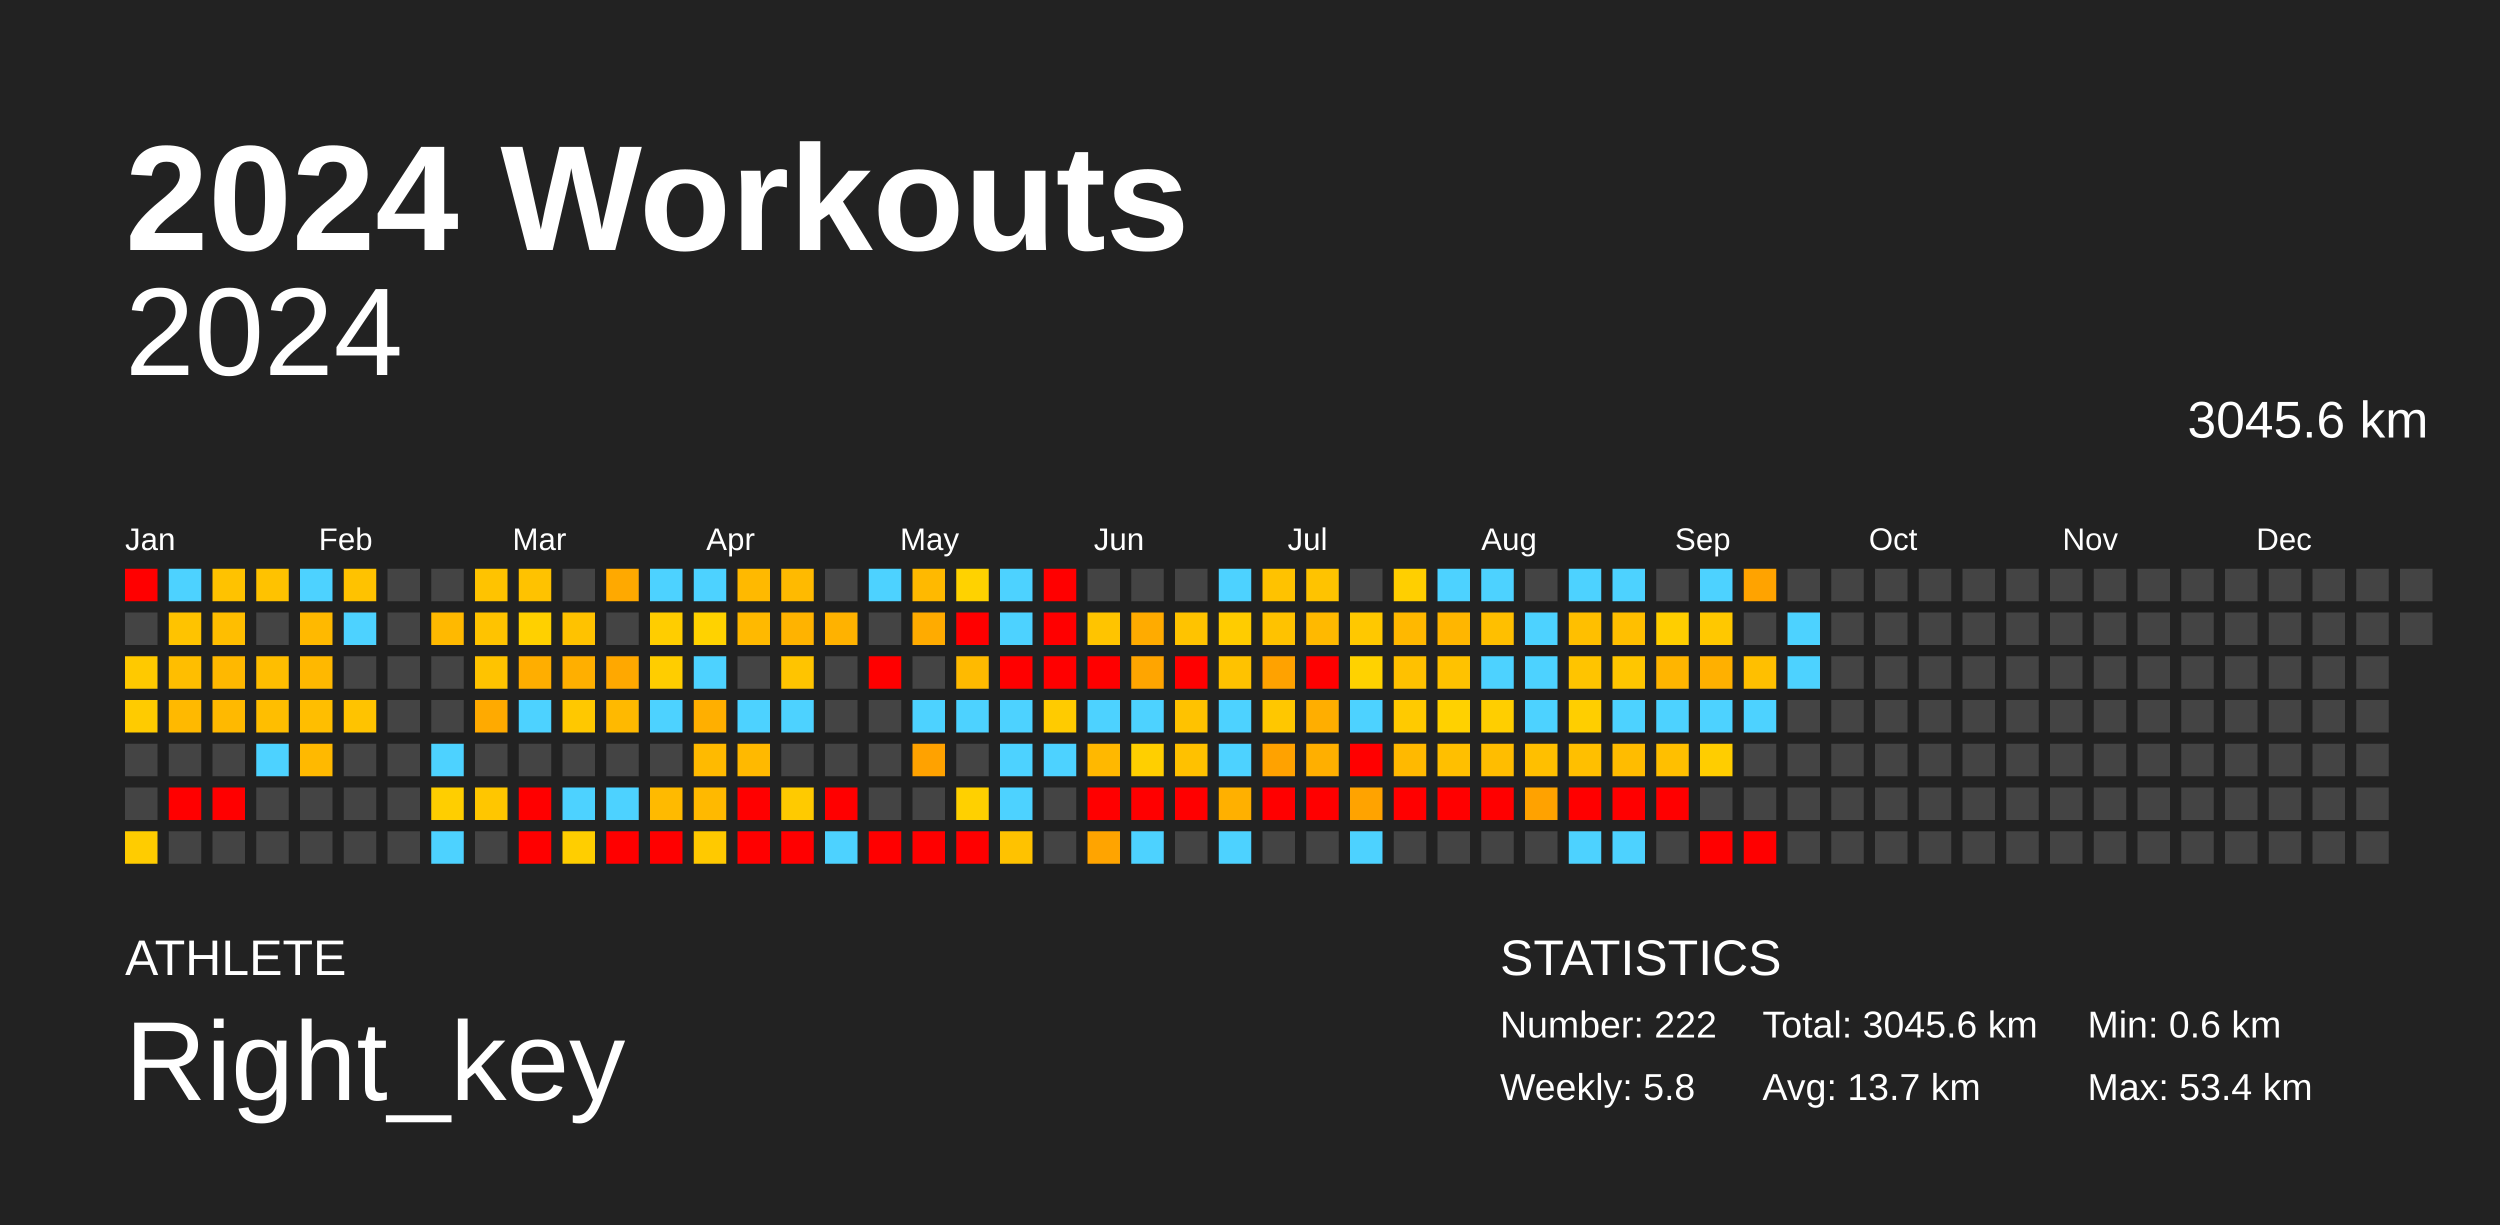
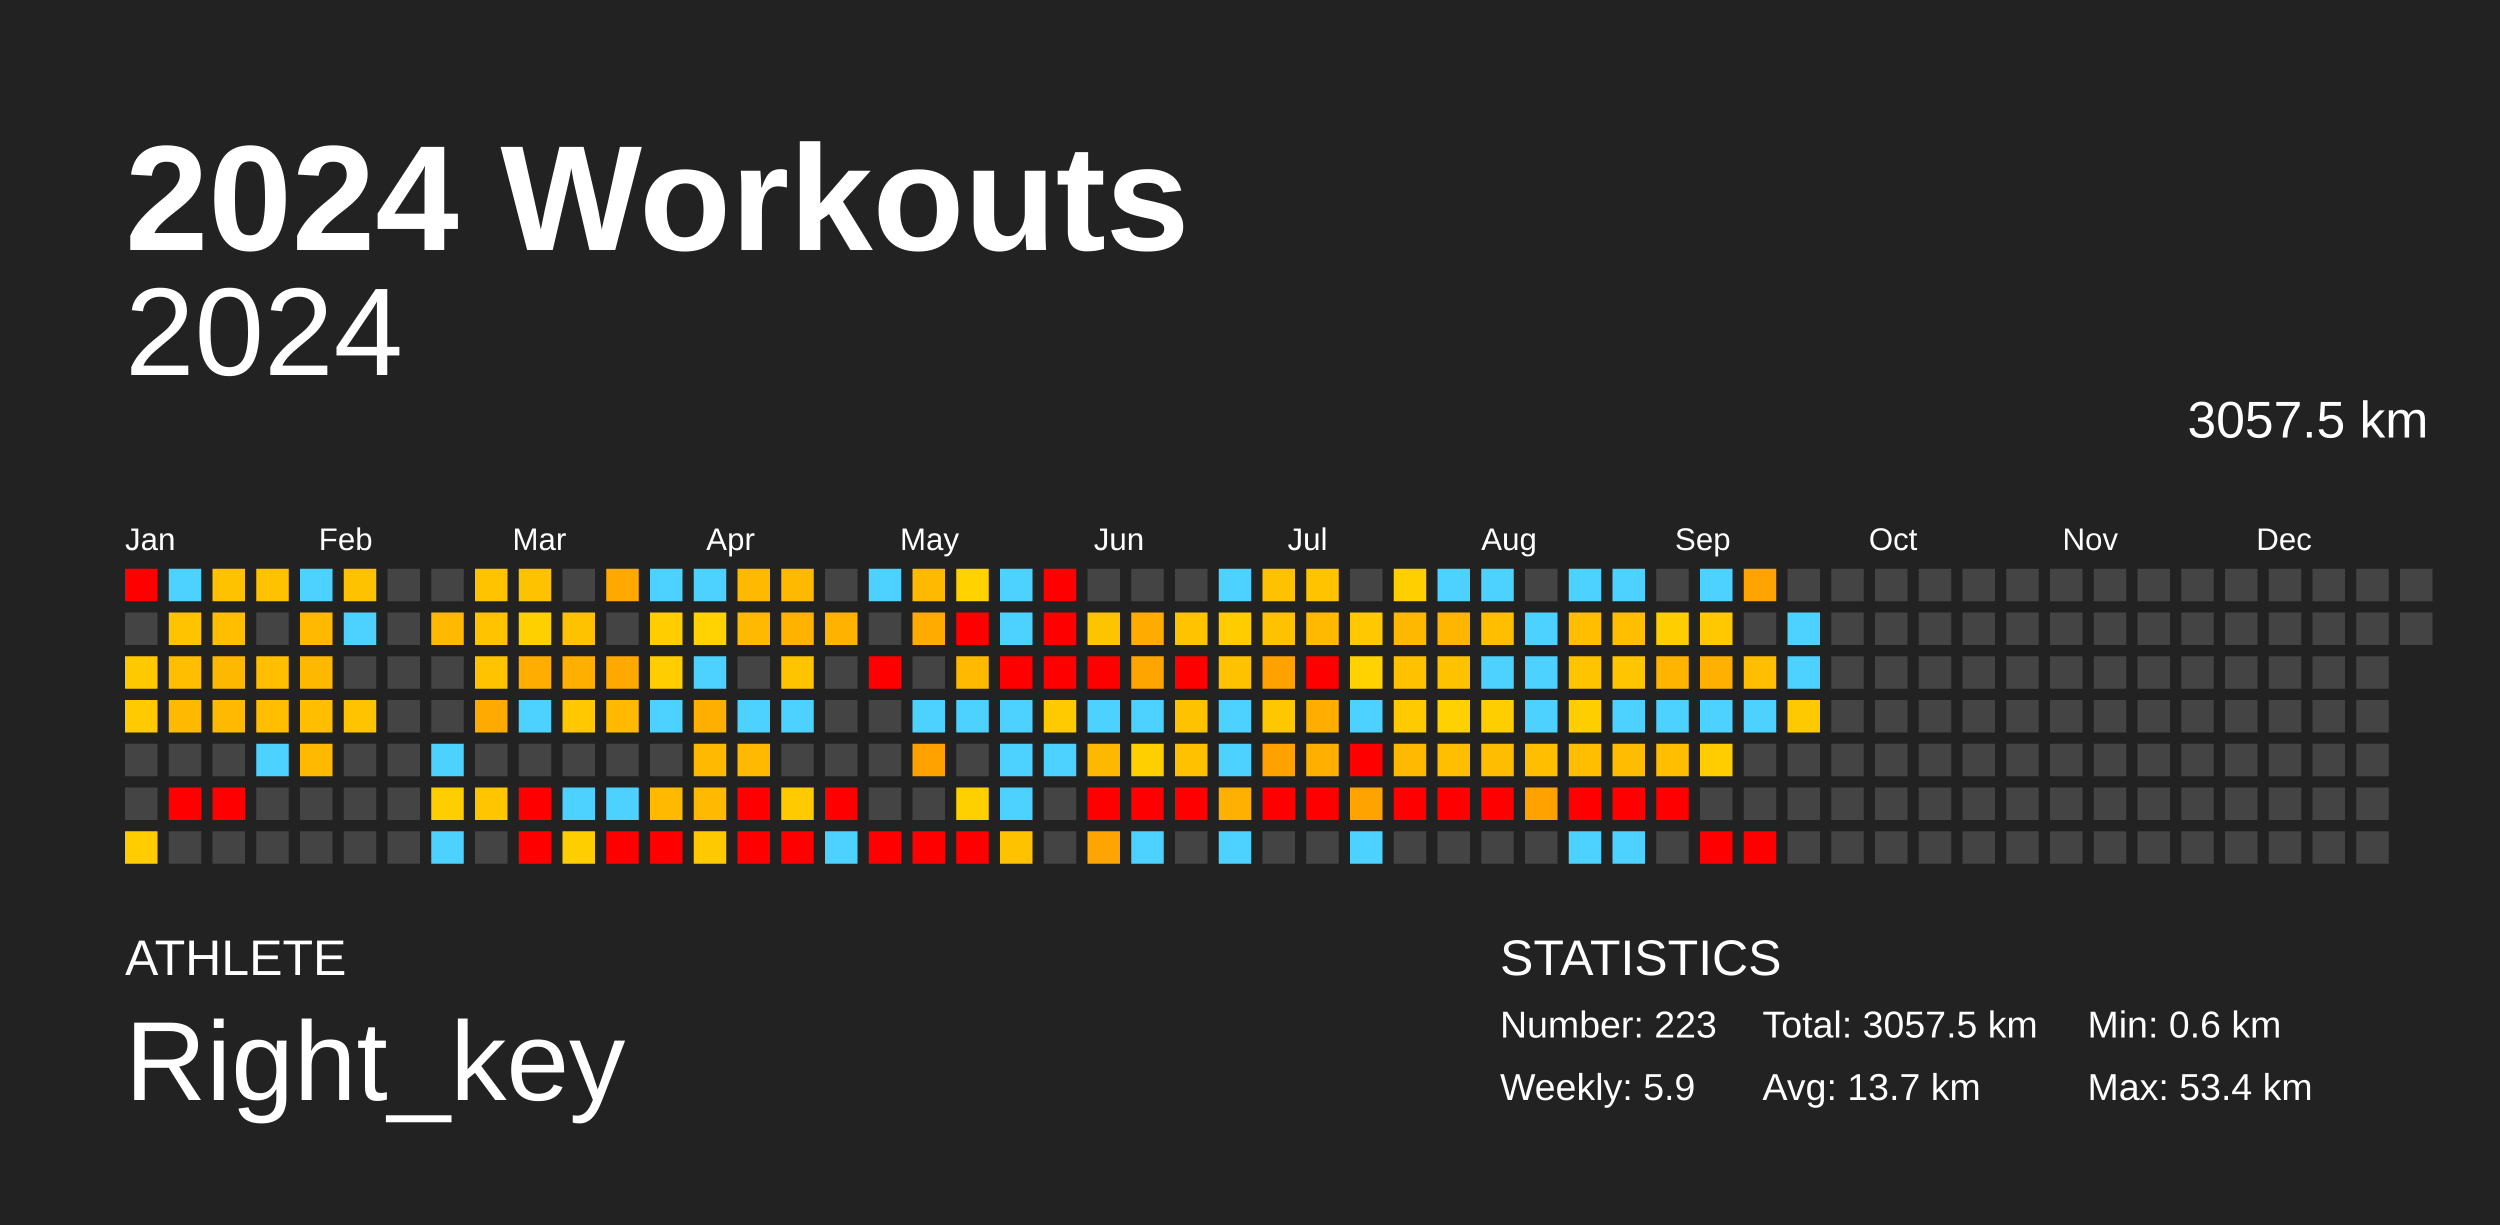
<svg xmlns="http://www.w3.org/2000/svg" baseProfile="full" height="98mm" version="1.1" viewBox="0,0,200,98" width="200mm">
  <defs />
  <rect fill="#222222" height="98" width="200" x="0" y="0" />
  <text fill="#FFFFFF" style="font-size:12px; font-family:Arial; font-weight:bold;" x="10" y="20">2024 Workouts</text>
  <text fill="#FFFFFF" style="font-size:4px; font-family:Arial" x="10" y="78">ATHLETE</text>
  <text fill="#FFFFFF" style="font-size:9px; font-family:Arial" x="10" y="88">Right_key</text>
  <text fill="#FFFFFF" style="font-size:4px; font-family:Arial" x="120" y="78">STATISTICS</text>
-   <text fill="#FFFFFF" style="font-size:3px; font-family:Arial" x="120" y="83">Number: 222</text>
-   <text fill="#FFFFFF" style="font-size:3px; font-family:Arial" x="120" y="88">Weekly: 5.8</text>
-   <text fill="#FFFFFF" style="font-size:3px; font-family:Arial" x="141" y="83">Total: 3045.6 km</text>
+   <text fill="#FFFFFF" style="font-size:3px; font-family:Arial" x="120" y="83">Number: 223</text>
+   <text fill="#FFFFFF" style="font-size:3px; font-family:Arial" x="120" y="88">Weekly: 5.9</text>
+   <text fill="#FFFFFF" style="font-size:3px; font-family:Arial" x="141" y="83">Total: 3057.5 km</text>
  <text fill="#FFFFFF" style="font-size:3px; font-family:Arial" x="141" y="88">Avg: 13.7 km</text>
  <text fill="#FFFFFF" style="font-size:3px; font-family:Arial" x="167" y="83">Min: 0.6 km</text>
  <text fill="#FFFFFF" style="font-size:3px; font-family:Arial" x="167" y="88">Max: 53.4 km</text>
  <text alignment-baseline="hanging" fill="#FFFFFF" style="font-size:10.0px; font-family:Arial;" x="10" y="30">2024</text>
-   <text alignment-baseline="hanging" fill="#FFFFFF" style="font-size:4.125px; font-family:Arial;" x="175" y="35">3045.6 km</text>
+   <text alignment-baseline="hanging" fill="#FFFFFF" style="font-size:4.125px; font-family:Arial;" x="175" y="35">3057.5 km</text>
  <text fill="#FFFFFF" style="font-size:2.5px; font-family:Arial" x="10.0" y="44">Jan</text>
  <text fill="#FFFFFF" style="font-size:2.5px; font-family:Arial" x="25.5" y="44">Feb</text>
  <text fill="#FFFFFF" style="font-size:2.5px; font-family:Arial" x="41.0" y="44">Mar</text>
  <text fill="#FFFFFF" style="font-size:2.5px; font-family:Arial" x="56.5" y="44">Apr</text>
  <text fill="#FFFFFF" style="font-size:2.5px; font-family:Arial" x="72.0" y="44">May</text>
  <text fill="#FFFFFF" style="font-size:2.5px; font-family:Arial" x="87.5" y="44">Jun</text>
  <text fill="#FFFFFF" style="font-size:2.5px; font-family:Arial" x="103.0" y="44">Jul</text>
  <text fill="#FFFFFF" style="font-size:2.5px; font-family:Arial" x="118.5" y="44">Aug</text>
  <text fill="#FFFFFF" style="font-size:2.5px; font-family:Arial" x="134.0" y="44">Sep</text>
  <text fill="#FFFFFF" style="font-size:2.5px; font-family:Arial" x="149.5" y="44">Oct</text>
  <text fill="#FFFFFF" style="font-size:2.5px; font-family:Arial" x="165.0" y="44">Nov</text>
  <text fill="#FFFFFF" style="font-size:2.5px; font-family:Arial" x="180.5" y="44">Dec</text>
  <rect fill="red" height="2.6" width="2.6" x="10.0" y="45.5" />
  <rect fill="#444444" height="2.6" width="2.6" x="10.0" y="49.0" />
  <rect fill="#ffc900" height="2.6" width="2.6" x="10.0" y="52.5" />
  <rect fill="#ffcb00" height="2.6" width="2.6" x="10.0" y="56.0" />
  <rect fill="#444444" height="2.6" width="2.6" x="10.0" y="59.5" />
  <rect fill="#444444" height="2.6" width="2.6" x="10.0" y="63.0" />
  <rect fill="#ffcc00" height="2.6" width="2.6" x="10.0" y="66.5" />
  <rect fill="#4dd2ff" height="2.6" width="2.6" x="13.5" y="45.5" />
  <rect fill="#ffc300" height="2.6" width="2.6" x="13.5" y="49.0" />
  <rect fill="#ffbe00" height="2.6" width="2.6" x="13.5" y="52.5" />
  <rect fill="#ffb900" height="2.6" width="2.6" x="13.5" y="56.0" />
  <rect fill="#444444" height="2.6" width="2.6" x="13.5" y="59.5" />
  <rect fill="red" height="2.6" width="2.6" x="13.5" y="63.0" />
  <rect fill="#444444" height="2.6" width="2.6" x="13.5" y="66.5" />
  <rect fill="#ffc200" height="2.6" width="2.6" x="17.0" y="45.5" />
  <rect fill="#ffbe00" height="2.6" width="2.6" x="17.0" y="49.0" />
  <rect fill="#ffb800" height="2.6" width="2.6" x="17.0" y="52.5" />
  <rect fill="#ffb900" height="2.6" width="2.6" x="17.0" y="56.0" />
  <rect fill="#444444" height="2.6" width="2.6" x="17.0" y="59.5" />
  <rect fill="red" height="2.6" width="2.6" x="17.0" y="63.0" />
  <rect fill="#444444" height="2.6" width="2.6" x="17.0" y="66.5" />
  <rect fill="#ffc200" height="2.6" width="2.6" x="20.5" y="45.5" />
  <rect fill="#444444" height="2.6" width="2.6" x="20.5" y="49.0" />
  <rect fill="#ffbe00" height="2.6" width="2.6" x="20.5" y="52.5" />
  <rect fill="#ffbe00" height="2.6" width="2.6" x="20.5" y="56.0" />
  <rect fill="#4dd2ff" height="2.6" width="2.6" x="20.5" y="59.5" />
  <rect fill="#444444" height="2.6" width="2.6" x="20.5" y="63.0" />
  <rect fill="#444444" height="2.6" width="2.6" x="20.5" y="66.5" />
  <rect fill="#4dd2ff" height="2.6" width="2.6" x="24.0" y="45.5" />
  <rect fill="#ffb900" height="2.6" width="2.6" x="24.0" y="49.0" />
  <rect fill="#ffb800" height="2.6" width="2.6" x="24.0" y="52.5" />
  <rect fill="#ffbe00" height="2.6" width="2.6" x="24.0" y="56.0" />
  <rect fill="#ffb900" height="2.6" width="2.6" x="24.0" y="59.5" />
  <rect fill="#444444" height="2.6" width="2.6" x="24.0" y="63.0" />
  <rect fill="#444444" height="2.6" width="2.6" x="24.0" y="66.5" />
  <rect fill="#ffc200" height="2.6" width="2.6" x="27.5" y="45.5" />
  <rect fill="#4dd2ff" height="2.6" width="2.6" x="27.5" y="49.0" />
  <rect fill="#444444" height="2.6" width="2.6" x="27.5" y="52.5" />
  <rect fill="#ffc300" height="2.6" width="2.6" x="27.5" y="56.0" />
  <rect fill="#444444" height="2.6" width="2.6" x="27.5" y="59.5" />
  <rect fill="#444444" height="2.6" width="2.6" x="27.5" y="63.0" />
  <rect fill="#444444" height="2.6" width="2.6" x="27.5" y="66.5" />
  <rect fill="#444444" height="2.6" width="2.6" x="31.0" y="45.5" />
  <rect fill="#444444" height="2.6" width="2.6" x="31.0" y="49.0" />
  <rect fill="#444444" height="2.6" width="2.6" x="31.0" y="52.5" />
  <rect fill="#444444" height="2.6" width="2.6" x="31.0" y="56.0" />
  <rect fill="#444444" height="2.6" width="2.6" x="31.0" y="59.5" />
  <rect fill="#444444" height="2.6" width="2.6" x="31.0" y="63.0" />
  <rect fill="#444444" height="2.6" width="2.6" x="31.0" y="66.5" />
  <rect fill="#444444" height="2.6" width="2.6" x="34.5" y="45.5" />
  <rect fill="#ffb900" height="2.6" width="2.6" x="34.5" y="49.0" />
  <rect fill="#444444" height="2.6" width="2.6" x="34.5" y="52.5" />
  <rect fill="#444444" height="2.6" width="2.6" x="34.5" y="56.0" />
  <rect fill="#4dd2ff" height="2.6" width="2.6" x="34.5" y="59.5" />
  <rect fill="#ffce00" height="2.6" width="2.6" x="34.5" y="63.0" />
  <rect fill="#4dd2ff" height="2.6" width="2.6" x="34.5" y="66.5" />
  <rect fill="#ffc300" height="2.6" width="2.6" x="38.0" y="45.5" />
  <rect fill="#ffc300" height="2.6" width="2.6" x="38.0" y="49.0" />
  <rect fill="#ffc300" height="2.6" width="2.6" x="38.0" y="52.5" />
  <rect fill="#ffaa00" height="2.6" width="2.6" x="38.0" y="56.0" />
  <rect fill="#444444" height="2.6" width="2.6" x="38.0" y="59.5" />
  <rect fill="#ffc600" height="2.6" width="2.6" x="38.0" y="63.0" />
  <rect fill="#444444" height="2.6" width="2.6" x="38.0" y="66.5" />
  <rect fill="#ffc200" height="2.6" width="2.6" x="41.5" y="45.5" />
  <rect fill="#ffd000" height="2.6" width="2.6" x="41.5" y="49.0" />
  <rect fill="#ffae00" height="2.6" width="2.6" x="41.5" y="52.5" />
  <rect fill="#4dd2ff" height="2.6" width="2.6" x="41.5" y="56.0" />
  <rect fill="#444444" height="2.6" width="2.6" x="41.5" y="59.5" />
  <rect fill="red" height="2.6" width="2.6" x="41.5" y="63.0" />
  <rect fill="red" height="2.6" width="2.6" x="41.5" y="66.5" />
  <rect fill="#444444" height="2.6" width="2.6" x="45.0" y="45.5" />
  <rect fill="#ffc200" height="2.6" width="2.6" x="45.0" y="49.0" />
  <rect fill="#ffaf00" height="2.6" width="2.6" x="45.0" y="52.5" />
  <rect fill="#ffc800" height="2.6" width="2.6" x="45.0" y="56.0" />
  <rect fill="#444444" height="2.6" width="2.6" x="45.0" y="59.5" />
  <rect fill="#4dd2ff" height="2.6" width="2.6" x="45.0" y="63.0" />
  <rect fill="#ffce00" height="2.6" width="2.6" x="45.0" y="66.5" />
  <rect fill="#ffa900" height="2.6" width="2.6" x="48.5" y="45.5" />
  <rect fill="#444444" height="2.6" width="2.6" x="48.5" y="49.0" />
  <rect fill="#ffa800" height="2.6" width="2.6" x="48.5" y="52.5" />
  <rect fill="#ffb900" height="2.6" width="2.6" x="48.5" y="56.0" />
  <rect fill="#444444" height="2.6" width="2.6" x="48.5" y="59.5" />
  <rect fill="#4dd2ff" height="2.6" width="2.6" x="48.5" y="63.0" />
  <rect fill="red" height="2.6" width="2.6" x="48.5" y="66.5" />
  <rect fill="#4dd2ff" height="2.6" width="2.6" x="52.0" y="45.5" />
  <rect fill="#ffcd00" height="2.6" width="2.6" x="52.0" y="49.0" />
  <rect fill="#ffcd00" height="2.6" width="2.6" x="52.0" y="52.5" />
  <rect fill="#4dd2ff" height="2.6" width="2.6" x="52.0" y="56.0" />
  <rect fill="#444444" height="2.6" width="2.6" x="52.0" y="59.5" />
  <rect fill="#ffba00" height="2.6" width="2.6" x="52.0" y="63.0" />
  <rect fill="red" height="2.6" width="2.6" x="52.0" y="66.5" />
  <rect fill="#4dd2ff" height="2.6" width="2.6" x="55.5" y="45.5" />
  <rect fill="#ffd200" height="2.6" width="2.6" x="55.5" y="49.0" />
  <rect fill="#4dd2ff" height="2.6" width="2.6" x="55.5" y="52.5" />
  <rect fill="#ffaf00" height="2.6" width="2.6" x="55.5" y="56.0" />
  <rect fill="#ffba00" height="2.6" width="2.6" x="55.5" y="59.5" />
  <rect fill="#ffb900" height="2.6" width="2.6" x="55.5" y="63.0" />
  <rect fill="#ffc900" height="2.6" width="2.6" x="55.5" y="66.5" />
  <rect fill="#ffb900" height="2.6" width="2.6" x="59.0" y="45.5" />
  <rect fill="#ffb900" height="2.6" width="2.6" x="59.0" y="49.0" />
  <rect fill="#444444" height="2.6" width="2.6" x="59.0" y="52.5" />
  <rect fill="#4dd2ff" height="2.6" width="2.6" x="59.0" y="56.0" />
  <rect fill="#ffb900" height="2.6" width="2.6" x="59.0" y="59.5" />
  <rect fill="red" height="2.6" width="2.6" x="59.0" y="63.0" />
  <rect fill="red" height="2.6" width="2.6" x="59.0" y="66.5" />
  <rect fill="#ffba00" height="2.6" width="2.6" x="62.5" y="45.5" />
  <rect fill="#ffb300" height="2.6" width="2.6" x="62.5" y="49.0" />
  <rect fill="#ffc400" height="2.6" width="2.6" x="62.5" y="52.5" />
  <rect fill="#4dd2ff" height="2.6" width="2.6" x="62.5" y="56.0" />
  <rect fill="#444444" height="2.6" width="2.6" x="62.5" y="59.5" />
  <rect fill="#ffca00" height="2.6" width="2.6" x="62.5" y="63.0" />
  <rect fill="red" height="2.6" width="2.6" x="62.5" y="66.5" />
  <rect fill="#444444" height="2.6" width="2.6" x="66.0" y="45.5" />
  <rect fill="#ffb200" height="2.6" width="2.6" x="66.0" y="49.0" />
  <rect fill="#444444" height="2.6" width="2.6" x="66.0" y="52.5" />
  <rect fill="#444444" height="2.6" width="2.6" x="66.0" y="56.0" />
  <rect fill="#444444" height="2.6" width="2.6" x="66.0" y="59.5" />
  <rect fill="red" height="2.6" width="2.6" x="66.0" y="63.0" />
  <rect fill="#4dd2ff" height="2.6" width="2.6" x="66.0" y="66.5" />
  <rect fill="#4dd2ff" height="2.6" width="2.6" x="69.5" y="45.5" />
  <rect fill="#444444" height="2.6" width="2.6" x="69.5" y="49.0" />
  <rect fill="red" height="2.6" width="2.6" x="69.5" y="52.5" />
  <rect fill="#444444" height="2.6" width="2.6" x="69.5" y="56.0" />
  <rect fill="#444444" height="2.6" width="2.6" x="69.5" y="59.5" />
  <rect fill="#444444" height="2.6" width="2.6" x="69.5" y="63.0" />
  <rect fill="red" height="2.6" width="2.6" x="69.5" y="66.5" />
  <rect fill="#ffb900" height="2.6" width="2.6" x="73.0" y="45.5" />
  <rect fill="#ffab00" height="2.6" width="2.6" x="73.0" y="49.0" />
  <rect fill="#444444" height="2.6" width="2.6" x="73.0" y="52.5" />
  <rect fill="#4dd2ff" height="2.6" width="2.6" x="73.0" y="56.0" />
  <rect fill="#ffa200" height="2.6" width="2.6" x="73.0" y="59.5" />
  <rect fill="#444444" height="2.6" width="2.6" x="73.0" y="63.0" />
  <rect fill="red" height="2.6" width="2.6" x="73.0" y="66.5" />
  <rect fill="#ffd200" height="2.6" width="2.6" x="76.5" y="45.5" />
  <rect fill="red" height="2.6" width="2.6" x="76.5" y="49.0" />
  <rect fill="#ffba00" height="2.6" width="2.6" x="76.5" y="52.5" />
  <rect fill="#4dd2ff" height="2.6" width="2.6" x="76.5" y="56.0" />
  <rect fill="#444444" height="2.6" width="2.6" x="76.5" y="59.5" />
  <rect fill="#ffd000" height="2.6" width="2.6" x="76.5" y="63.0" />
  <rect fill="red" height="2.6" width="2.6" x="76.5" y="66.5" />
  <rect fill="#4dd2ff" height="2.6" width="2.6" x="80.0" y="45.5" />
  <rect fill="#4dd2ff" height="2.6" width="2.6" x="80.0" y="49.0" />
  <rect fill="red" height="2.6" width="2.6" x="80.0" y="52.5" />
  <rect fill="#4dd2ff" height="2.6" width="2.6" x="80.0" y="56.0" />
  <rect fill="#4dd2ff" height="2.6" width="2.6" x="80.0" y="59.5" />
  <rect fill="#4dd2ff" height="2.6" width="2.6" x="80.0" y="63.0" />
  <rect fill="#ffc200" height="2.6" width="2.6" x="80.0" y="66.5" />
  <rect fill="red" height="2.6" width="2.6" x="83.5" y="45.5" />
  <rect fill="red" height="2.6" width="2.6" x="83.5" y="49.0" />
  <rect fill="red" height="2.6" width="2.6" x="83.5" y="52.5" />
  <rect fill="#ffcb00" height="2.6" width="2.6" x="83.5" y="56.0" />
  <rect fill="#4dd2ff" height="2.6" width="2.6" x="83.5" y="59.5" />
  <rect fill="#444444" height="2.6" width="2.6" x="83.5" y="63.0" />
  <rect fill="#444444" height="2.6" width="2.6" x="83.5" y="66.5" />
  <rect fill="#444444" height="2.6" width="2.6" x="87.0" y="45.5" />
  <rect fill="#ffc400" height="2.6" width="2.6" x="87.0" y="49.0" />
  <rect fill="red" height="2.6" width="2.6" x="87.0" y="52.5" />
  <rect fill="#4dd2ff" height="2.6" width="2.6" x="87.0" y="56.0" />
  <rect fill="#ffb800" height="2.6" width="2.6" x="87.0" y="59.5" />
  <rect fill="red" height="2.6" width="2.6" x="87.0" y="63.0" />
  <rect fill="#ffa400" height="2.6" width="2.6" x="87.0" y="66.5" />
  <rect fill="#444444" height="2.6" width="2.6" x="90.5" y="45.5" />
  <rect fill="#ffab00" height="2.6" width="2.6" x="90.5" y="49.0" />
  <rect fill="#ffa500" height="2.6" width="2.6" x="90.5" y="52.5" />
  <rect fill="#4dd2ff" height="2.6" width="2.6" x="90.5" y="56.0" />
  <rect fill="#ffcf00" height="2.6" width="2.6" x="90.5" y="59.5" />
  <rect fill="red" height="2.6" width="2.6" x="90.5" y="63.0" />
  <rect fill="#4dd2ff" height="2.6" width="2.6" x="90.5" y="66.5" />
  <rect fill="#444444" height="2.6" width="2.6" x="94.0" y="45.5" />
  <rect fill="#ffc300" height="2.6" width="2.6" x="94.0" y="49.0" />
  <rect fill="red" height="2.6" width="2.6" x="94.0" y="52.5" />
  <rect fill="#ffc200" height="2.6" width="2.6" x="94.0" y="56.0" />
  <rect fill="#ffc100" height="2.6" width="2.6" x="94.0" y="59.5" />
  <rect fill="red" height="2.6" width="2.6" x="94.0" y="63.0" />
  <rect fill="#444444" height="2.6" width="2.6" x="94.0" y="66.5" />
  <rect fill="#4dd2ff" height="2.6" width="2.6" x="97.5" y="45.5" />
  <rect fill="#ffcc00" height="2.6" width="2.6" x="97.5" y="49.0" />
  <rect fill="#ffc200" height="2.6" width="2.6" x="97.5" y="52.5" />
  <rect fill="#4dd2ff" height="2.6" width="2.6" x="97.5" y="56.0" />
  <rect fill="#4dd2ff" height="2.6" width="2.6" x="97.5" y="59.5" />
  <rect fill="#ffb000" height="2.6" width="2.6" x="97.5" y="63.0" />
  <rect fill="#4dd2ff" height="2.6" width="2.6" x="97.5" y="66.5" />
  <rect fill="#ffc200" height="2.6" width="2.6" x="101.0" y="45.5" />
  <rect fill="#ffc200" height="2.6" width="2.6" x="101.0" y="49.0" />
  <rect fill="#ffa200" height="2.6" width="2.6" x="101.0" y="52.5" />
  <rect fill="#ffc700" height="2.6" width="2.6" x="101.0" y="56.0" />
  <rect fill="#ffa200" height="2.6" width="2.6" x="101.0" y="59.5" />
  <rect fill="red" height="2.6" width="2.6" x="101.0" y="63.0" />
  <rect fill="#444444" height="2.6" width="2.6" x="101.0" y="66.5" />
  <rect fill="#ffc300" height="2.6" width="2.6" x="104.5" y="45.5" />
  <rect fill="#ffb900" height="2.6" width="2.6" x="104.5" y="49.0" />
  <rect fill="red" height="2.6" width="2.6" x="104.5" y="52.5" />
  <rect fill="#ffae00" height="2.6" width="2.6" x="104.5" y="56.0" />
  <rect fill="#ffaf00" height="2.6" width="2.6" x="104.5" y="59.5" />
  <rect fill="red" height="2.6" width="2.6" x="104.5" y="63.0" />
  <rect fill="#444444" height="2.6" width="2.6" x="104.5" y="66.5" />
  <rect fill="#444444" height="2.6" width="2.6" x="108.0" y="45.5" />
  <rect fill="#ffc800" height="2.6" width="2.6" x="108.0" y="49.0" />
  <rect fill="#ffd200" height="2.6" width="2.6" x="108.0" y="52.5" />
  <rect fill="#4dd2ff" height="2.6" width="2.6" x="108.0" y="56.0" />
  <rect fill="red" height="2.6" width="2.6" x="108.0" y="59.5" />
  <rect fill="#ffa300" height="2.6" width="2.6" x="108.0" y="63.0" />
  <rect fill="#4dd2ff" height="2.6" width="2.6" x="108.0" y="66.5" />
  <rect fill="#ffcf00" height="2.6" width="2.6" x="111.5" y="45.5" />
  <rect fill="#ffb800" height="2.6" width="2.6" x="111.5" y="49.0" />
  <rect fill="#ffc100" height="2.6" width="2.6" x="111.5" y="52.5" />
  <rect fill="#ffca00" height="2.6" width="2.6" x="111.5" y="56.0" />
  <rect fill="#ffb900" height="2.6" width="2.6" x="111.5" y="59.5" />
  <rect fill="red" height="2.6" width="2.6" x="111.5" y="63.0" />
  <rect fill="#444444" height="2.6" width="2.6" x="111.5" y="66.5" />
  <rect fill="#4dd2ff" height="2.6" width="2.6" x="115.0" y="45.5" />
  <rect fill="#ffb600" height="2.6" width="2.6" x="115.0" y="49.0" />
  <rect fill="#ffc200" height="2.6" width="2.6" x="115.0" y="52.5" />
  <rect fill="#ffd100" height="2.6" width="2.6" x="115.0" y="56.0" />
  <rect fill="#ffbf00" height="2.6" width="2.6" x="115.0" y="59.5" />
  <rect fill="red" height="2.6" width="2.6" x="115.0" y="63.0" />
  <rect fill="#444444" height="2.6" width="2.6" x="115.0" y="66.5" />
  <rect fill="#4dd2ff" height="2.6" width="2.6" x="118.5" y="45.5" />
  <rect fill="#ffbf00" height="2.6" width="2.6" x="118.5" y="49.0" />
  <rect fill="#4dd2ff" height="2.6" width="2.6" x="118.5" y="52.5" />
  <rect fill="#ffce00" height="2.6" width="2.6" x="118.5" y="56.0" />
  <rect fill="#ffbd00" height="2.6" width="2.6" x="118.5" y="59.5" />
  <rect fill="red" height="2.6" width="2.6" x="118.5" y="63.0" />
  <rect fill="#444444" height="2.6" width="2.6" x="118.5" y="66.5" />
  <rect fill="#444444" height="2.6" width="2.6" x="122.0" y="45.5" />
  <rect fill="#4dd2ff" height="2.6" width="2.6" x="122.0" y="49.0" />
  <rect fill="#4dd2ff" height="2.6" width="2.6" x="122.0" y="52.5" />
  <rect fill="#4dd2ff" height="2.6" width="2.6" x="122.0" y="56.0" />
  <rect fill="#ffbf00" height="2.6" width="2.6" x="122.0" y="59.5" />
  <rect fill="#ffa200" height="2.6" width="2.6" x="122.0" y="63.0" />
  <rect fill="#444444" height="2.6" width="2.6" x="122.0" y="66.5" />
  <rect fill="#4dd2ff" height="2.6" width="2.6" x="125.5" y="45.5" />
  <rect fill="#ffbf00" height="2.6" width="2.6" x="125.5" y="49.0" />
  <rect fill="#ffc400" height="2.6" width="2.6" x="125.5" y="52.5" />
  <rect fill="#ffce00" height="2.6" width="2.6" x="125.5" y="56.0" />
  <rect fill="#ffbf00" height="2.6" width="2.6" x="125.5" y="59.5" />
  <rect fill="red" height="2.6" width="2.6" x="125.5" y="63.0" />
  <rect fill="#4dd2ff" height="2.6" width="2.6" x="125.5" y="66.5" />
  <rect fill="#4dd2ff" height="2.6" width="2.6" x="129.0" y="45.5" />
  <rect fill="#ffbf00" height="2.6" width="2.6" x="129.0" y="49.0" />
  <rect fill="#ffc600" height="2.6" width="2.6" x="129.0" y="52.5" />
  <rect fill="#4dd2ff" height="2.6" width="2.6" x="129.0" y="56.0" />
  <rect fill="#ffbc00" height="2.6" width="2.6" x="129.0" y="59.5" />
  <rect fill="red" height="2.6" width="2.6" x="129.0" y="63.0" />
  <rect fill="#4dd2ff" height="2.6" width="2.6" x="129.0" y="66.5" />
  <rect fill="#444444" height="2.6" width="2.6" x="132.5" y="45.5" />
  <rect fill="#ffce00" height="2.6" width="2.6" x="132.5" y="49.0" />
  <rect fill="#ffb500" height="2.6" width="2.6" x="132.5" y="52.5" />
  <rect fill="#4dd2ff" height="2.6" width="2.6" x="132.5" y="56.0" />
  <rect fill="#ffbf00" height="2.6" width="2.6" x="132.5" y="59.5" />
  <rect fill="red" height="2.6" width="2.6" x="132.5" y="63.0" />
  <rect fill="#444444" height="2.6" width="2.6" x="132.5" y="66.5" />
  <rect fill="#4dd2ff" height="2.6" width="2.6" x="136.0" y="45.5" />
  <rect fill="#ffc800" height="2.6" width="2.6" x="136.0" y="49.0" />
  <rect fill="#ffb000" height="2.6" width="2.6" x="136.0" y="52.5" />
  <rect fill="#4dd2ff" height="2.6" width="2.6" x="136.0" y="56.0" />
  <rect fill="#ffcd00" height="2.6" width="2.6" x="136.0" y="59.5" />
  <rect fill="#444444" height="2.6" width="2.6" x="136.0" y="63.0" />
  <rect fill="red" height="2.6" width="2.6" x="136.0" y="66.5" />
  <rect fill="#ffa300" height="2.6" width="2.6" x="139.5" y="45.5" />
  <rect fill="#444444" height="2.6" width="2.6" x="139.5" y="49.0" />
  <rect fill="#ffbf00" height="2.6" width="2.6" x="139.5" y="52.5" />
  <rect fill="#4dd2ff" height="2.6" width="2.6" x="139.5" y="56.0" />
  <rect fill="#444444" height="2.6" width="2.6" x="139.5" y="59.5" />
  <rect fill="#444444" height="2.6" width="2.6" x="139.5" y="63.0" />
  <rect fill="red" height="2.6" width="2.6" x="139.5" y="66.5" />
  <rect fill="#444444" height="2.6" width="2.6" x="143.0" y="45.5" />
  <rect fill="#4dd2ff" height="2.6" width="2.6" x="143.0" y="49.0" />
  <rect fill="#4dd2ff" height="2.6" width="2.6" x="143.0" y="52.5" />
-   <rect fill="#444444" height="2.6" width="2.6" x="143.0" y="56.0" />
+   <rect fill="#ffc900" height="2.6" width="2.6" x="143.0" y="56.0" />
  <rect fill="#444444" height="2.6" width="2.6" x="143.0" y="59.5" />
  <rect fill="#444444" height="2.6" width="2.6" x="143.0" y="63.0" />
  <rect fill="#444444" height="2.6" width="2.6" x="143.0" y="66.5" />
  <rect fill="#444444" height="2.6" width="2.6" x="146.5" y="45.5" />
  <rect fill="#444444" height="2.6" width="2.6" x="146.5" y="49.0" />
  <rect fill="#444444" height="2.6" width="2.6" x="146.5" y="52.5" />
  <rect fill="#444444" height="2.6" width="2.6" x="146.5" y="56.0" />
  <rect fill="#444444" height="2.6" width="2.6" x="146.5" y="59.5" />
  <rect fill="#444444" height="2.6" width="2.6" x="146.5" y="63.0" />
  <rect fill="#444444" height="2.6" width="2.6" x="146.5" y="66.5" />
  <rect fill="#444444" height="2.6" width="2.6" x="150.0" y="45.5" />
  <rect fill="#444444" height="2.6" width="2.6" x="150.0" y="49.0" />
  <rect fill="#444444" height="2.6" width="2.6" x="150.0" y="52.5" />
  <rect fill="#444444" height="2.6" width="2.6" x="150.0" y="56.0" />
  <rect fill="#444444" height="2.6" width="2.6" x="150.0" y="59.5" />
  <rect fill="#444444" height="2.6" width="2.6" x="150.0" y="63.0" />
  <rect fill="#444444" height="2.6" width="2.6" x="150.0" y="66.5" />
  <rect fill="#444444" height="2.6" width="2.6" x="153.5" y="45.5" />
  <rect fill="#444444" height="2.6" width="2.6" x="153.5" y="49.0" />
  <rect fill="#444444" height="2.6" width="2.6" x="153.5" y="52.5" />
  <rect fill="#444444" height="2.6" width="2.6" x="153.5" y="56.0" />
  <rect fill="#444444" height="2.6" width="2.6" x="153.5" y="59.5" />
  <rect fill="#444444" height="2.6" width="2.6" x="153.5" y="63.0" />
  <rect fill="#444444" height="2.6" width="2.6" x="153.5" y="66.5" />
  <rect fill="#444444" height="2.6" width="2.6" x="157.0" y="45.5" />
  <rect fill="#444444" height="2.6" width="2.6" x="157.0" y="49.0" />
  <rect fill="#444444" height="2.6" width="2.6" x="157.0" y="52.5" />
  <rect fill="#444444" height="2.6" width="2.6" x="157.0" y="56.0" />
  <rect fill="#444444" height="2.6" width="2.6" x="157.0" y="59.5" />
  <rect fill="#444444" height="2.6" width="2.6" x="157.0" y="63.0" />
  <rect fill="#444444" height="2.6" width="2.6" x="157.0" y="66.5" />
  <rect fill="#444444" height="2.6" width="2.6" x="160.5" y="45.5" />
  <rect fill="#444444" height="2.6" width="2.6" x="160.5" y="49.0" />
  <rect fill="#444444" height="2.6" width="2.6" x="160.5" y="52.5" />
  <rect fill="#444444" height="2.6" width="2.6" x="160.5" y="56.0" />
  <rect fill="#444444" height="2.6" width="2.6" x="160.5" y="59.5" />
  <rect fill="#444444" height="2.6" width="2.6" x="160.5" y="63.0" />
  <rect fill="#444444" height="2.6" width="2.6" x="160.5" y="66.5" />
  <rect fill="#444444" height="2.6" width="2.6" x="164.0" y="45.5" />
  <rect fill="#444444" height="2.6" width="2.6" x="164.0" y="49.0" />
  <rect fill="#444444" height="2.6" width="2.6" x="164.0" y="52.5" />
  <rect fill="#444444" height="2.6" width="2.6" x="164.0" y="56.0" />
  <rect fill="#444444" height="2.6" width="2.6" x="164.0" y="59.5" />
  <rect fill="#444444" height="2.6" width="2.6" x="164.0" y="63.0" />
  <rect fill="#444444" height="2.6" width="2.6" x="164.0" y="66.5" />
  <rect fill="#444444" height="2.6" width="2.6" x="167.5" y="45.5" />
  <rect fill="#444444" height="2.6" width="2.6" x="167.5" y="49.0" />
  <rect fill="#444444" height="2.6" width="2.6" x="167.5" y="52.5" />
  <rect fill="#444444" height="2.6" width="2.6" x="167.5" y="56.0" />
  <rect fill="#444444" height="2.6" width="2.6" x="167.5" y="59.5" />
  <rect fill="#444444" height="2.6" width="2.6" x="167.5" y="63.0" />
  <rect fill="#444444" height="2.6" width="2.6" x="167.5" y="66.5" />
  <rect fill="#444444" height="2.6" width="2.6" x="171.0" y="45.5" />
  <rect fill="#444444" height="2.6" width="2.6" x="171.0" y="49.0" />
  <rect fill="#444444" height="2.6" width="2.6" x="171.0" y="52.5" />
  <rect fill="#444444" height="2.6" width="2.6" x="171.0" y="56.0" />
  <rect fill="#444444" height="2.6" width="2.6" x="171.0" y="59.5" />
  <rect fill="#444444" height="2.6" width="2.6" x="171.0" y="63.0" />
  <rect fill="#444444" height="2.6" width="2.6" x="171.0" y="66.5" />
  <rect fill="#444444" height="2.6" width="2.6" x="174.5" y="45.5" />
  <rect fill="#444444" height="2.6" width="2.6" x="174.5" y="49.0" />
  <rect fill="#444444" height="2.6" width="2.6" x="174.5" y="52.5" />
  <rect fill="#444444" height="2.6" width="2.6" x="174.5" y="56.0" />
  <rect fill="#444444" height="2.6" width="2.6" x="174.5" y="59.5" />
  <rect fill="#444444" height="2.6" width="2.6" x="174.5" y="63.0" />
  <rect fill="#444444" height="2.6" width="2.6" x="174.5" y="66.5" />
  <rect fill="#444444" height="2.6" width="2.6" x="178.0" y="45.5" />
  <rect fill="#444444" height="2.6" width="2.6" x="178.0" y="49.0" />
  <rect fill="#444444" height="2.6" width="2.6" x="178.0" y="52.5" />
  <rect fill="#444444" height="2.6" width="2.6" x="178.0" y="56.0" />
  <rect fill="#444444" height="2.6" width="2.6" x="178.0" y="59.5" />
  <rect fill="#444444" height="2.6" width="2.6" x="178.0" y="63.0" />
  <rect fill="#444444" height="2.6" width="2.6" x="178.0" y="66.5" />
  <rect fill="#444444" height="2.6" width="2.6" x="181.5" y="45.5" />
  <rect fill="#444444" height="2.6" width="2.6" x="181.5" y="49.0" />
  <rect fill="#444444" height="2.6" width="2.6" x="181.5" y="52.5" />
  <rect fill="#444444" height="2.6" width="2.6" x="181.5" y="56.0" />
  <rect fill="#444444" height="2.6" width="2.6" x="181.5" y="59.5" />
  <rect fill="#444444" height="2.6" width="2.6" x="181.5" y="63.0" />
  <rect fill="#444444" height="2.6" width="2.6" x="181.5" y="66.5" />
  <rect fill="#444444" height="2.6" width="2.6" x="185.0" y="45.5" />
  <rect fill="#444444" height="2.6" width="2.6" x="185.0" y="49.0" />
  <rect fill="#444444" height="2.6" width="2.6" x="185.0" y="52.5" />
  <rect fill="#444444" height="2.6" width="2.6" x="185.0" y="56.0" />
  <rect fill="#444444" height="2.6" width="2.6" x="185.0" y="59.5" />
  <rect fill="#444444" height="2.6" width="2.6" x="185.0" y="63.0" />
  <rect fill="#444444" height="2.6" width="2.6" x="185.0" y="66.5" />
  <rect fill="#444444" height="2.6" width="2.6" x="188.5" y="45.5" />
  <rect fill="#444444" height="2.6" width="2.6" x="188.5" y="49.0" />
  <rect fill="#444444" height="2.6" width="2.6" x="188.5" y="52.5" />
  <rect fill="#444444" height="2.6" width="2.6" x="188.5" y="56.0" />
  <rect fill="#444444" height="2.6" width="2.6" x="188.5" y="59.5" />
  <rect fill="#444444" height="2.6" width="2.6" x="188.5" y="63.0" />
  <rect fill="#444444" height="2.6" width="2.6" x="188.5" y="66.5" />
  <rect fill="#444444" height="2.6" width="2.6" x="192.0" y="45.5" />
  <rect fill="#444444" height="2.6" width="2.6" x="192.0" y="49.0" />
</svg>
